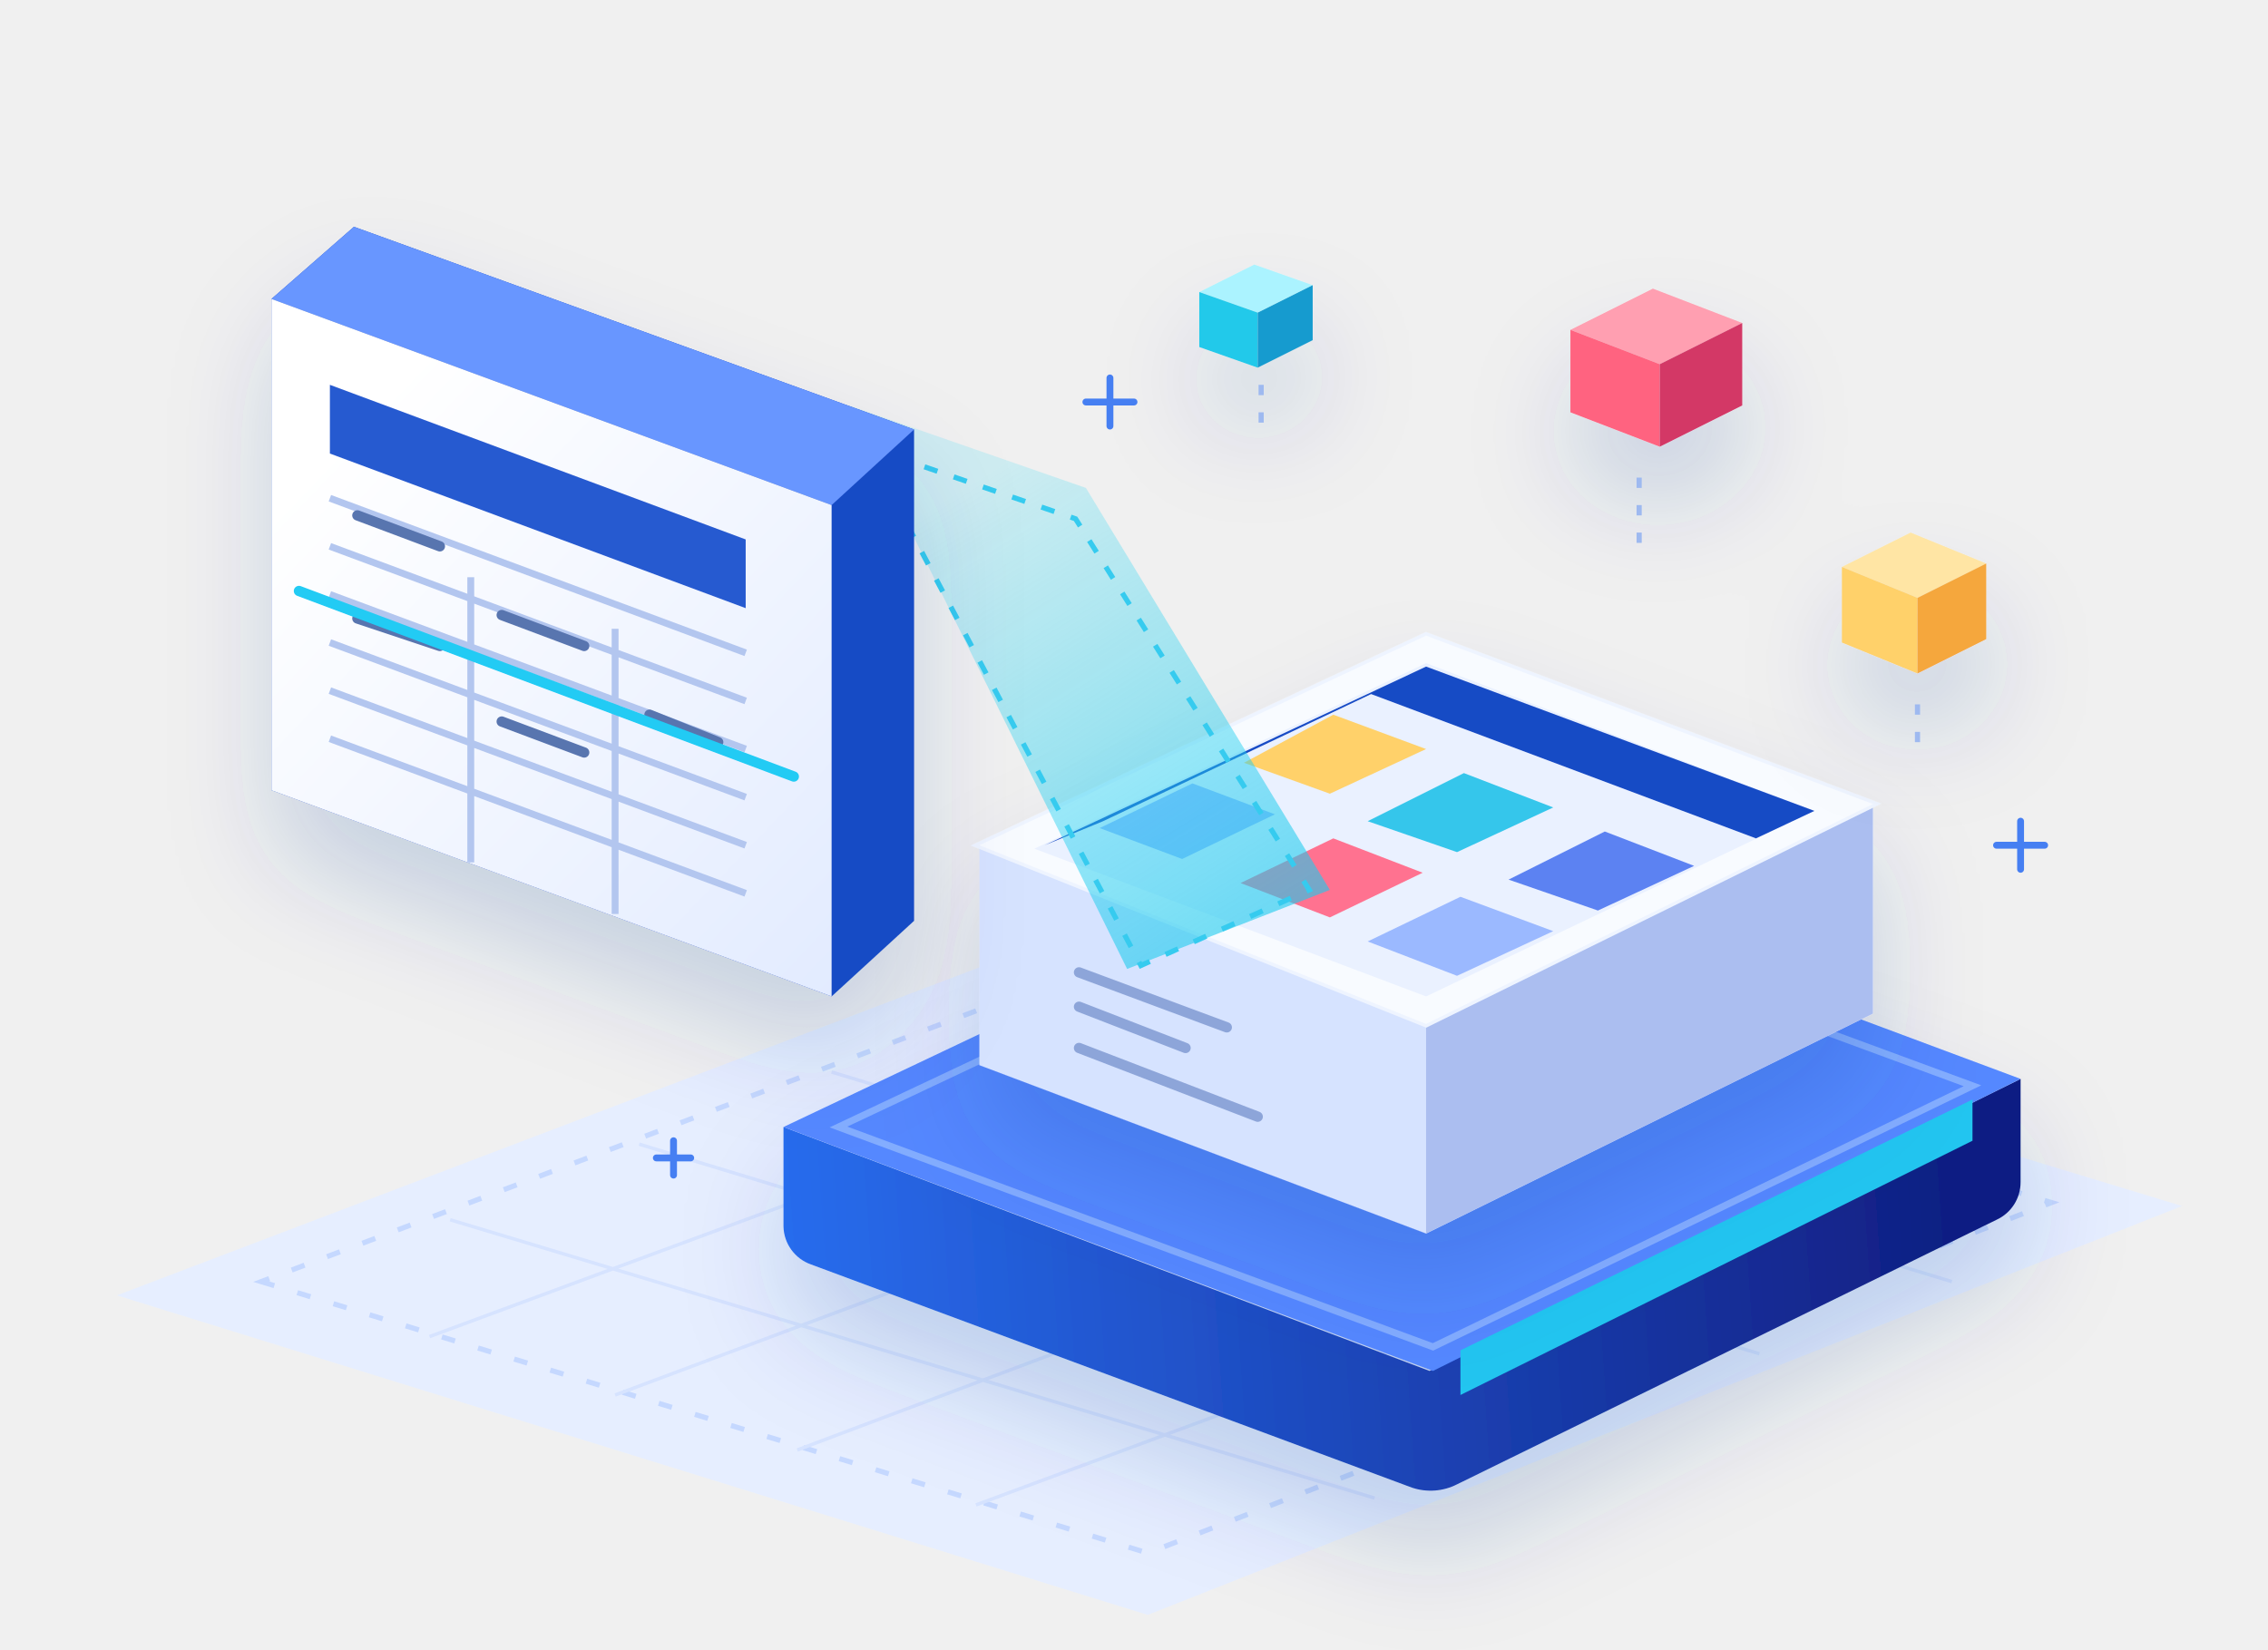
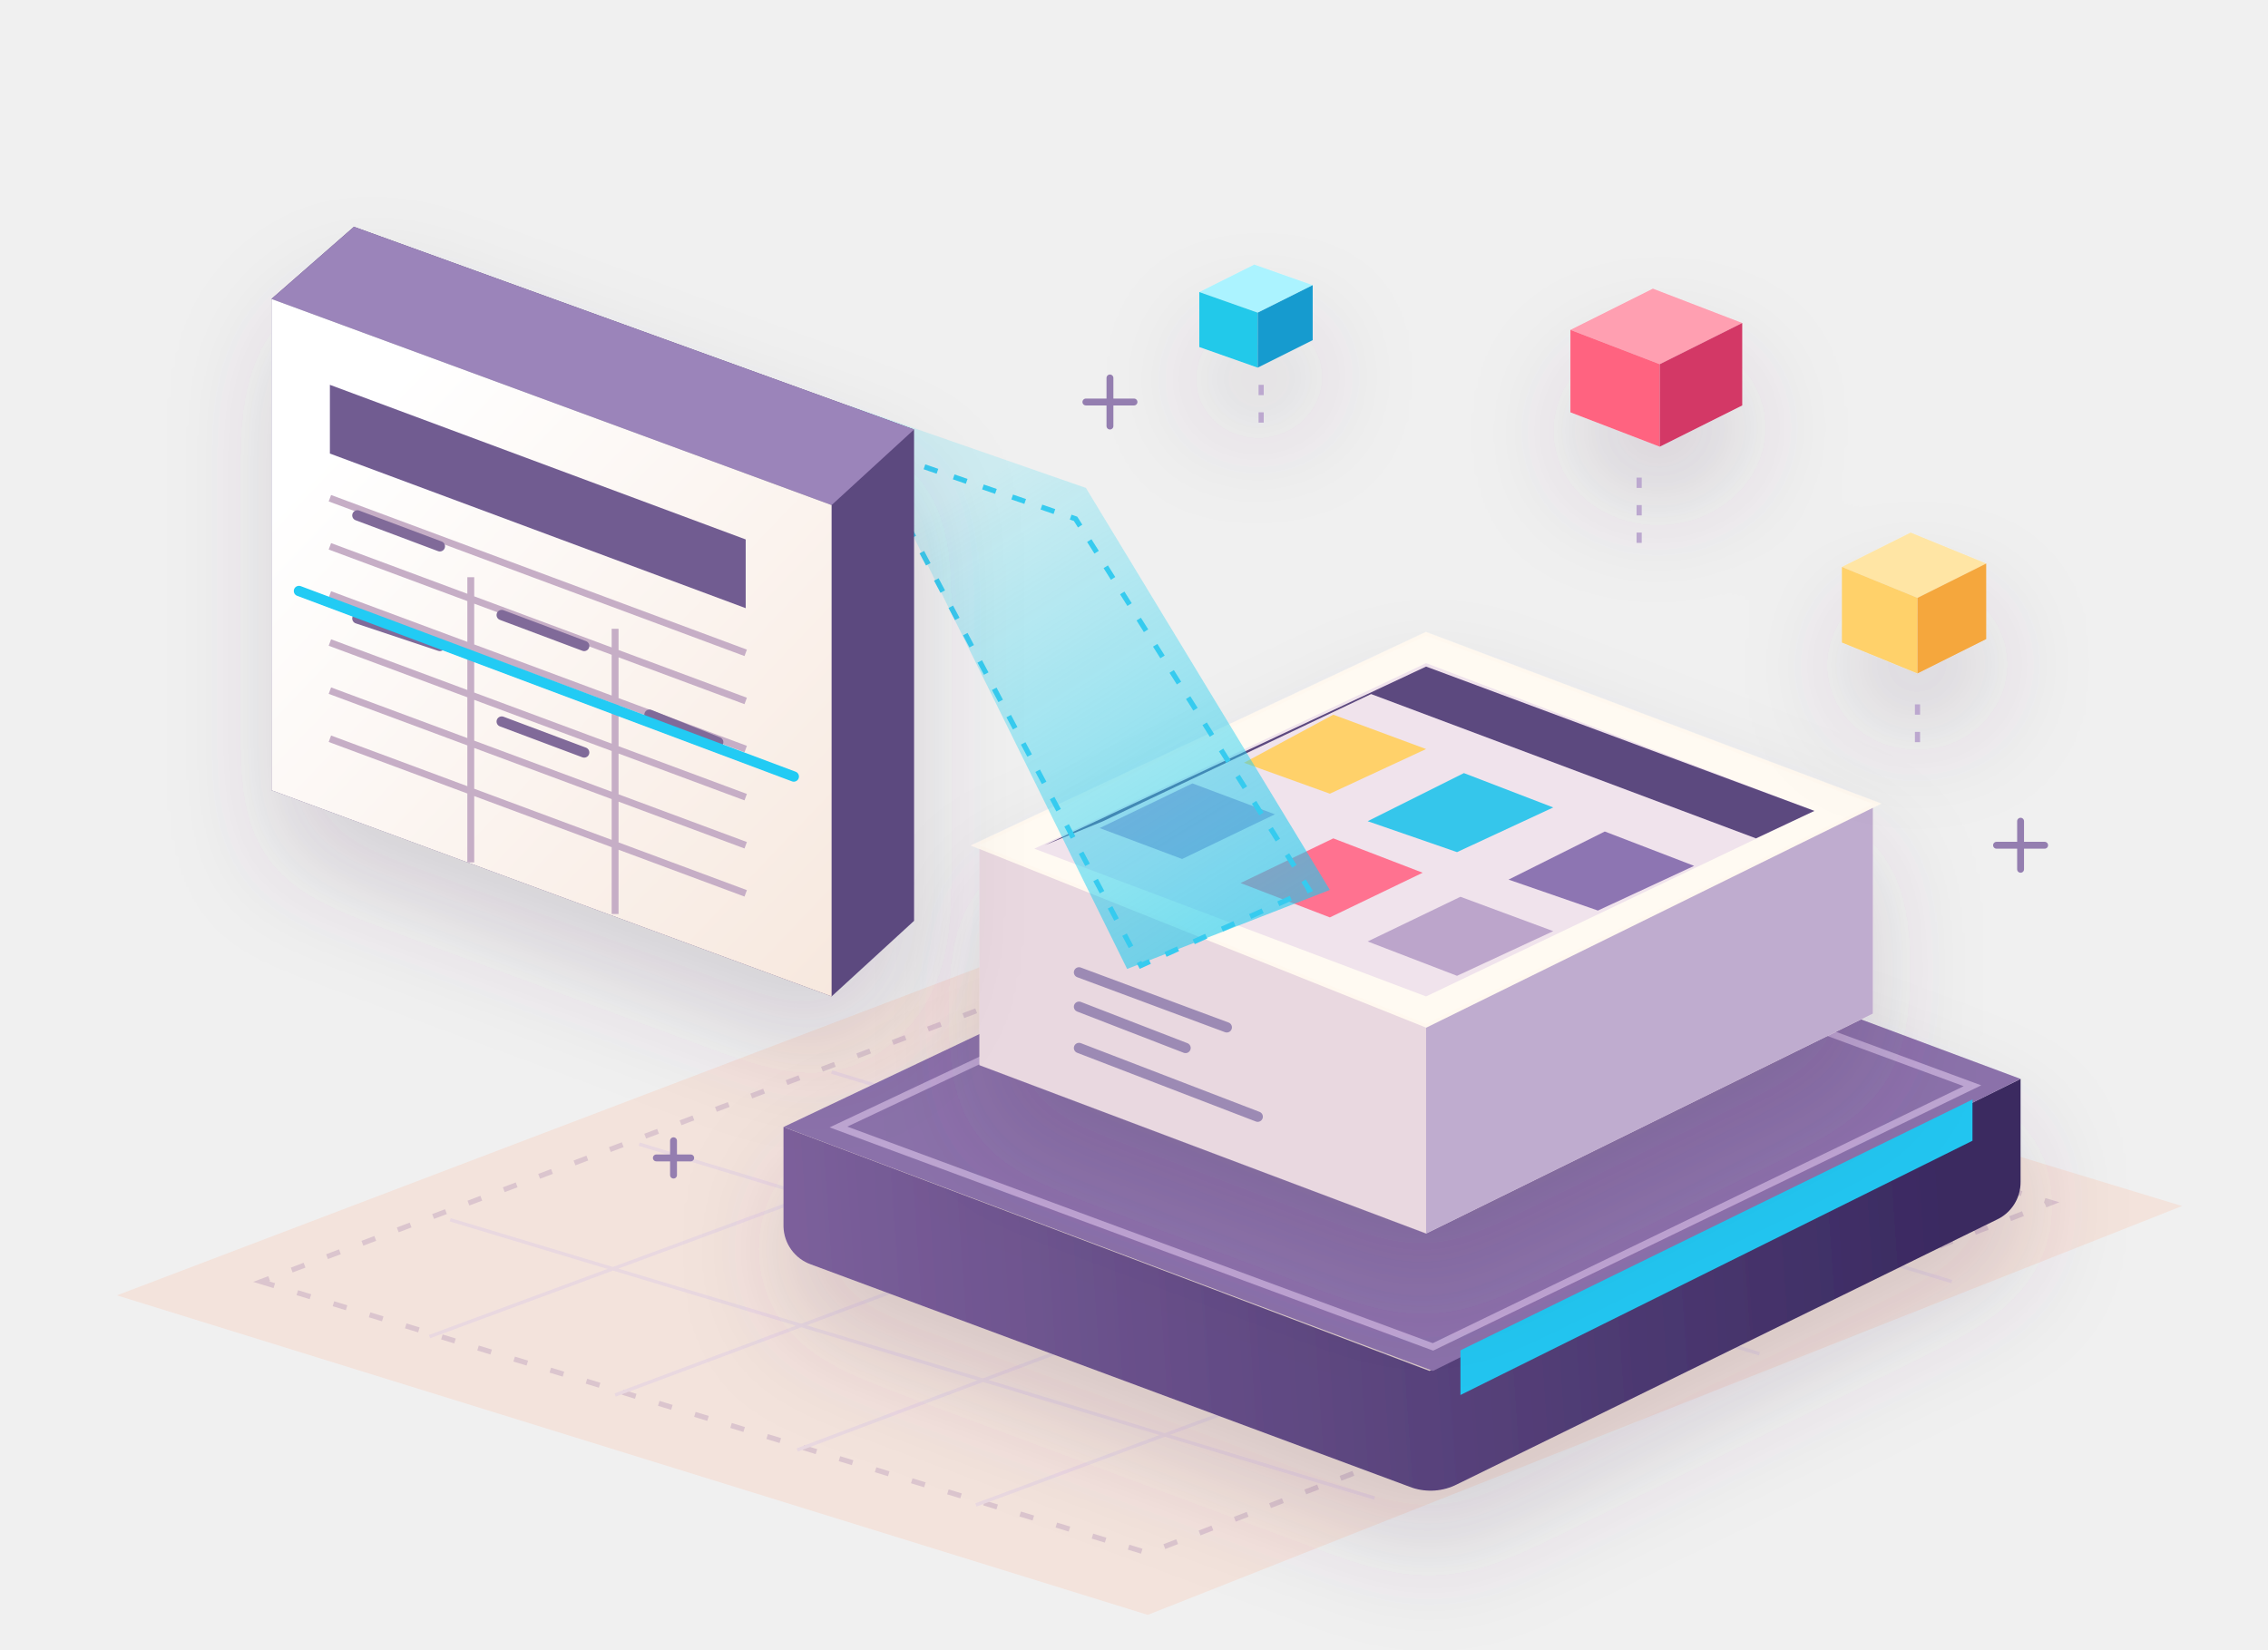
<svg xmlns="http://www.w3.org/2000/svg" viewBox="0 0 660 480" fill="none">
  <defs>
    <linearGradient id="platform" x1="206" y1="350" x2="565" y2="325" gradientUnits="userSpaceOnUse">
-       <stop stop-color="#2A71F4" />
-       <stop offset="1" stop-color="#101F83" />
+       <stop stop-color="#80639f" />
+       <stop offset="1" stop-color="#3a2a61" />
    </linearGradient>
    <linearGradient id="beam" x1="270" y1="148" x2="386" y2="336" gradientUnits="userSpaceOnUse">
      <stop stop-color="#30D9F4" stop-opacity=".18" />
      <stop offset=".8" stop-color="#1BC8EC" stop-opacity=".68" />
      <stop offset="1" stop-color="#12AAD9" stop-opacity=".12" />
    </linearGradient>
    <linearGradient id="paper" x1="111" y1="115" x2="268" y2="265" gradientUnits="userSpaceOnUse">
      <stop stop-color="#fff" />
-       <stop offset="1" stop-color="#E2EBFF" />
+       <stop offset="1" stop-color="#f7e8de" />
    </linearGradient>
    <filter id="shadow" x="-30%" y="-40%" width="160%" height="200%">
-       <feDropShadow dx="1" dy="18" stdDeviation="15" flood-color="#133C93" flood-opacity=".17" />
+       <feDropShadow dx="1" dy="18" stdDeviation="15" flood-color="#534160" flood-opacity=".17" />
    </filter>
  </defs>
-   <path d="M34 377 334 470 635 351 339 261Z" fill="#E6EEFF" />
-   <path d="M76 373 334 452 597 350 340 273Z" stroke="#C5D8FF" stroke-width="1.5" stroke-dasharray="4 7" />
-   <path d="M125 389 390 291m-211 115 265-99m-212 115 266-100m-214 116 267-99m-420 16 269 81m-214-103 270 82m-214-103 270 82m-214-103 270 82" stroke="#D6E3FF" />
+   <path d="M34 377 334 470 635 351 339 261Z" fill="#f3e3dc" />
+   <path d="M76 373 334 452 597 350 340 273Z" stroke="#dbc5ce" stroke-width="1.5" stroke-dasharray="4 7" />
+   <path d="M125 389 390 291m-211 115 265-99m-212 115 266-100m-214 116 267-99m-420 16 269 81m-214-103 270 82m-214-103 270 82m-214-103 270 82" stroke="#e9d8e0" />
  <g filter="url(#shadow)">
    <path d="M228 328 416 399 588 314v30a12 12 0 0 1-7 11l-157 77a17 17 0 0 1-13 1l-175-65a12 12 0 0 1-8-11Z" fill="url(#platform)" />
-     <path d="M228 328 403 245l185 69-171 85Z" fill="#5588FF" />
-     <path d="M244 328 403 253l171 63-157 76Z" stroke="#83ADFF" stroke-width="2" />
+     <path d="M228 328 403 245l185 69-171 85Z" fill="#8b71aa" />
+     <path d="M244 328 403 253l171 63-157 76Z" stroke="#bda5d2" stroke-width="2" />
    <path d="m425 393 149-73v12l-149 74Z" fill="#21C5F0" />
  </g>
  <g filter="url(#shadow)">
-     <path d="m285 246 130-61 130 49v61l-130 64-130-49Z" fill="#D6E3FF" />
-     <path d="m415 298 130-64v61l-130 64Z" fill="#ABBEF0" />
+     <path d="m285 246 130-61 130 49v61l-130 64-130-49Z" fill="#e9d8e0" />
+     <path d="m415 298 130-64v61l-130 64Z" fill="#bfaccf" />
    <path d="m285 246 130-61 130 49-130 64Z" fill="#fff" />
-     <path d="m285 246 130-61 130 49-130 64Z" stroke="#EEF4FF" stroke-width="2" />
-     <path d="m285 246 130-61 130 49-130 64Z" fill="#F8FBFF" />
-     <path d="m301 247 114-54 113 43-113 54Z" fill="#EAF1FF" />
-     <path d="m304 246 111-52 113 42-17 8-112-42-78 37Z" fill="#194BC5" />
-     <path d="m347 228 24 9-27 13-24-9Z" fill="#97B8FF" />
+     <path d="m285 246 130-61 130 49-130 64Z" stroke="#fff8ef" stroke-width="2" />
+     <path d="m285 246 130-61 130 49-130 64Z" fill="#fffaf2" />
+     <path d="m301 247 114-54 113 43-113 54Z" fill="#f0e3ec" />
+     <path d="m304 246 111-52 113 42-17 8-112-42-78 37Z" fill="#5c487f" />
+     <path d="m347 228 24 9-27 13-24-9Z" fill="#ad98cc" />
    <path d="m388 208 27 10-28 13-25-9Z" fill="#FFD16B" />
    <path d="m388 244 26 10-27 13-26-10Z" fill="#FF7290" />
    <path d="m426 225 26 10-28 13-26-9Z" fill="#35C6EB" />
-     <path d="m425 261 27 10-28 13-26-10Z" fill="#9BB9FF" />
-     <path d="m467 242 26 10-28 13-26-9Z" fill="#5C82F2" />
-     <path d="m314 283 43 16m-43-6 31 12m-31 0 52 20" stroke="#8DA5D9" stroke-width="3" stroke-linecap="round" />
+     <path d="m425 261 27 10-28 13-26-10Z" fill="#bca5cb" />
+     <path d="m467 242 26 10-28 13-26-9Z" fill="#8d74b2" />
+     <path d="m314 283 43 16m-43-6 31 12m-31 0 52 20" stroke="#9c8ab4" stroke-width="3" stroke-linecap="round" />
  </g>
  <path d="M247 118 316 142 387 259 328 282Z" fill="url(#beam)" />
  <path d="m252 130 61 21 68 108-49 22Z" stroke="#36CBEF" stroke-width="1.5" stroke-dasharray="4 5" />
  <g filter="url(#shadow)">
-     <path d="m79 87 24-21 163 59v143l-24 22L79 230Z" fill="#194BC5" />
-     <path d="m79 87 24-21 163 59-24 22Z" fill="#6896FF" />
+     <path d="m79 87 24-21 163 59v143l-24 22L79 230Z" fill="#5c487f" />
+     <path d="m79 87 24-21 163 59-24 22Z" fill="#9b84ba" />
    <path d="m79 87 163 60v143L79 230Z" fill="url(#paper)" />
-     <path d="m96 112 121 45v20L96 132Z" fill="#285AD0" />
-     <path d="m96 145 121 45m-121-31 121 45m-121-31 121 45m-121-31 121 45m-121-31 121 45m-121-31 121 45m-80-92v83m42-68v83" stroke="#B3C6EF" stroke-width="2" />
-     <path d="m104 150 24 9m18 20 24 9m19 20 20 8m-105-36 24 8m18 22 24 9" stroke="#5874AF" stroke-width="3" stroke-linecap="round" />
+     <path d="m96 112 121 45v20L96 132Z" fill="#715b91" />
+     <path d="m96 145 121 45m-121-31 121 45m-121-31 121 45m-121-31 121 45m-121-31 121 45m-121-31 121 45m-80-92v83m42-68v83" stroke="#c6aec6" stroke-width="2" />
+     <path d="m104 150 24 9m18 20 24 9m19 20 20 8m-105-36 24 8m18 22 24 9" stroke="#806a99" stroke-width="3" stroke-linecap="round" />
    <path d="m87 172 144 54" stroke="#20CBF4" stroke-width="3" stroke-linecap="round" />
  </g>
  <g filter="url(#shadow)">
    <path d="m457 96 24-12 26 10-24 12Z" fill="#FF9FB1" />
    <path d="m457 96 26 10v24l-26-10Z" fill="#FF6380" />
    <path d="m483 106 24-12v24l-24 12Z" fill="#D33766" />
    <path d="m536 165 20-10 22 9-20 10Z" fill="#FFE5A4" />
    <path d="m536 165 22 9v22l-22-9Z" fill="#FFD16B" />
    <path d="m558 174 20-10v22l-20 10Z" fill="#F5A73C" />
    <path d="m349 85 16-8 17 6-16 8Z" fill="#ABF3FF" />
    <path d="m349 85 17 6v16l-17-6Z" fill="#22C9EA" />
    <path d="m366 91 16-8v16l-16 8Z" fill="#159BCF" />
  </g>
-   <path d="M477 139v24m81 42v15m-191-108v14" stroke="#9EB9F0" stroke-width="1.5" stroke-dasharray="3 5" />
-   <path d="M323 110v14m-7-7h14m258 122v14m-7-7h14m-399 86v10m-5-5h10" stroke="#467FF2" stroke-width="2" stroke-linecap="round" />
+   <path d="M477 139v24m81 42v15m-191-108v14" stroke="#bca8cf" stroke-width="1.5" stroke-dasharray="3 5" />
+   <path d="M323 110v14m-7-7h14m258 122v14m-7-7h14m-399 86v10m-5-5h10" stroke="#947eb0" stroke-width="2" stroke-linecap="round" />
</svg>
